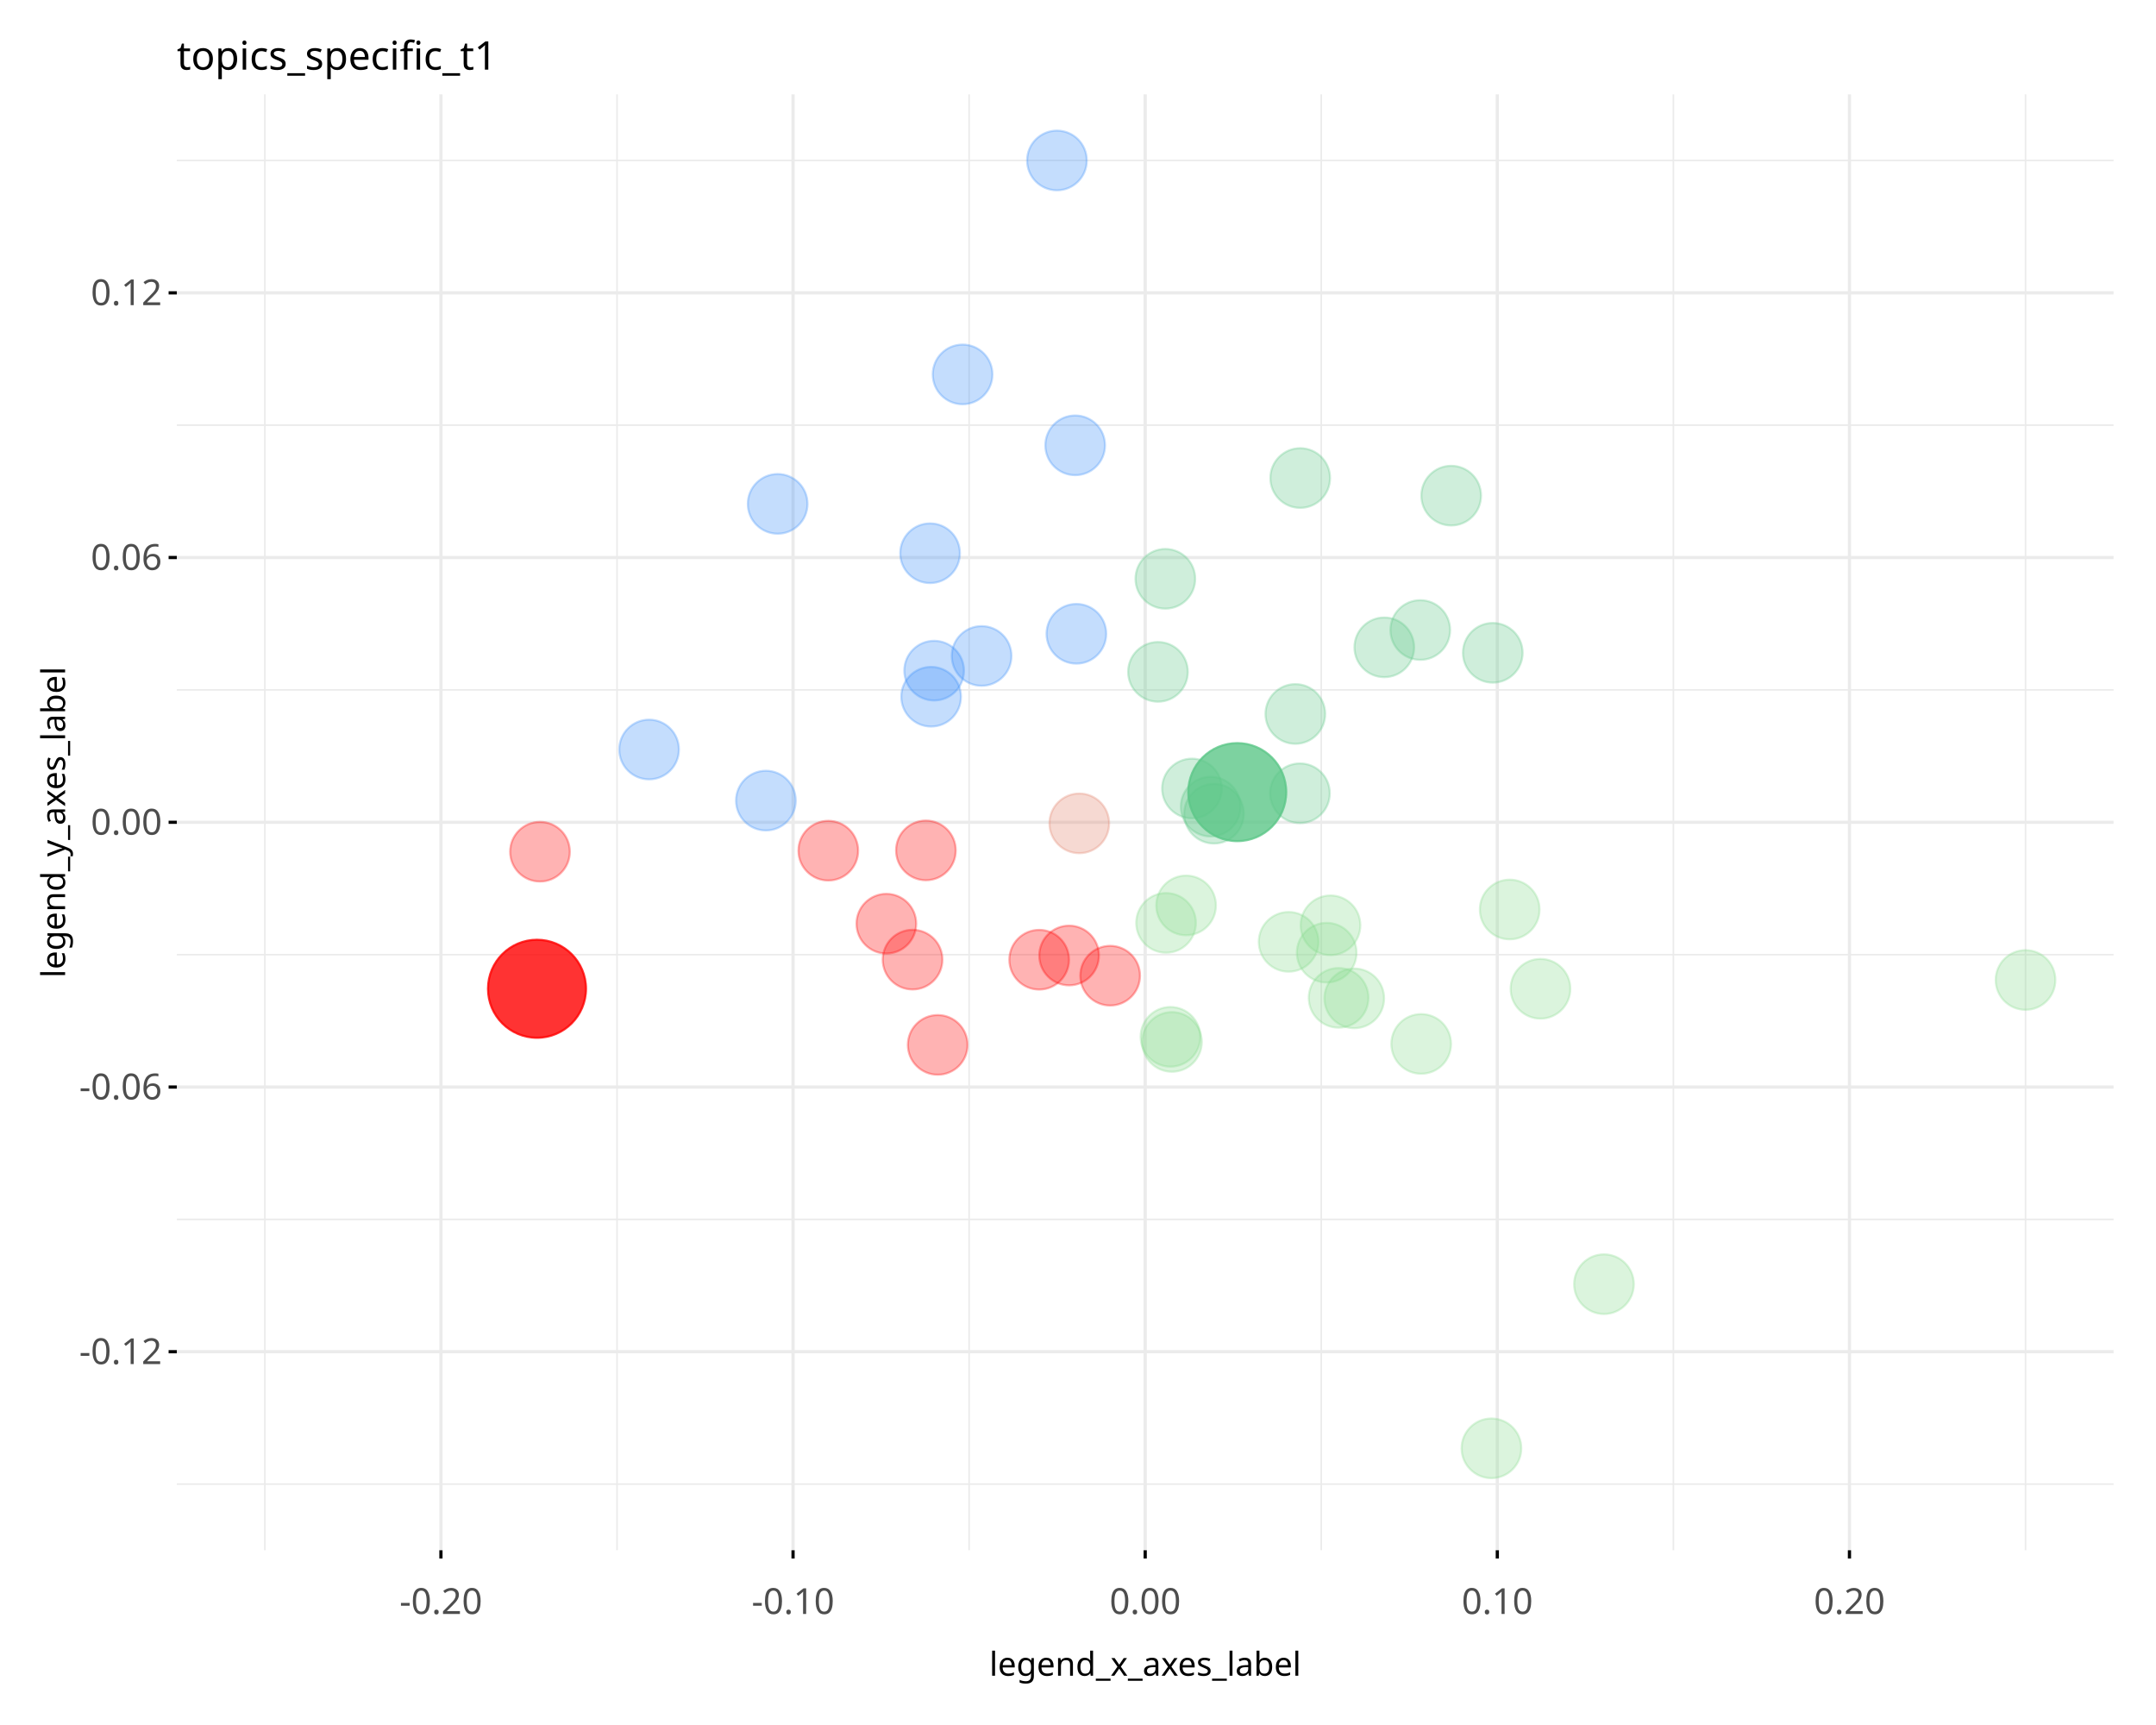
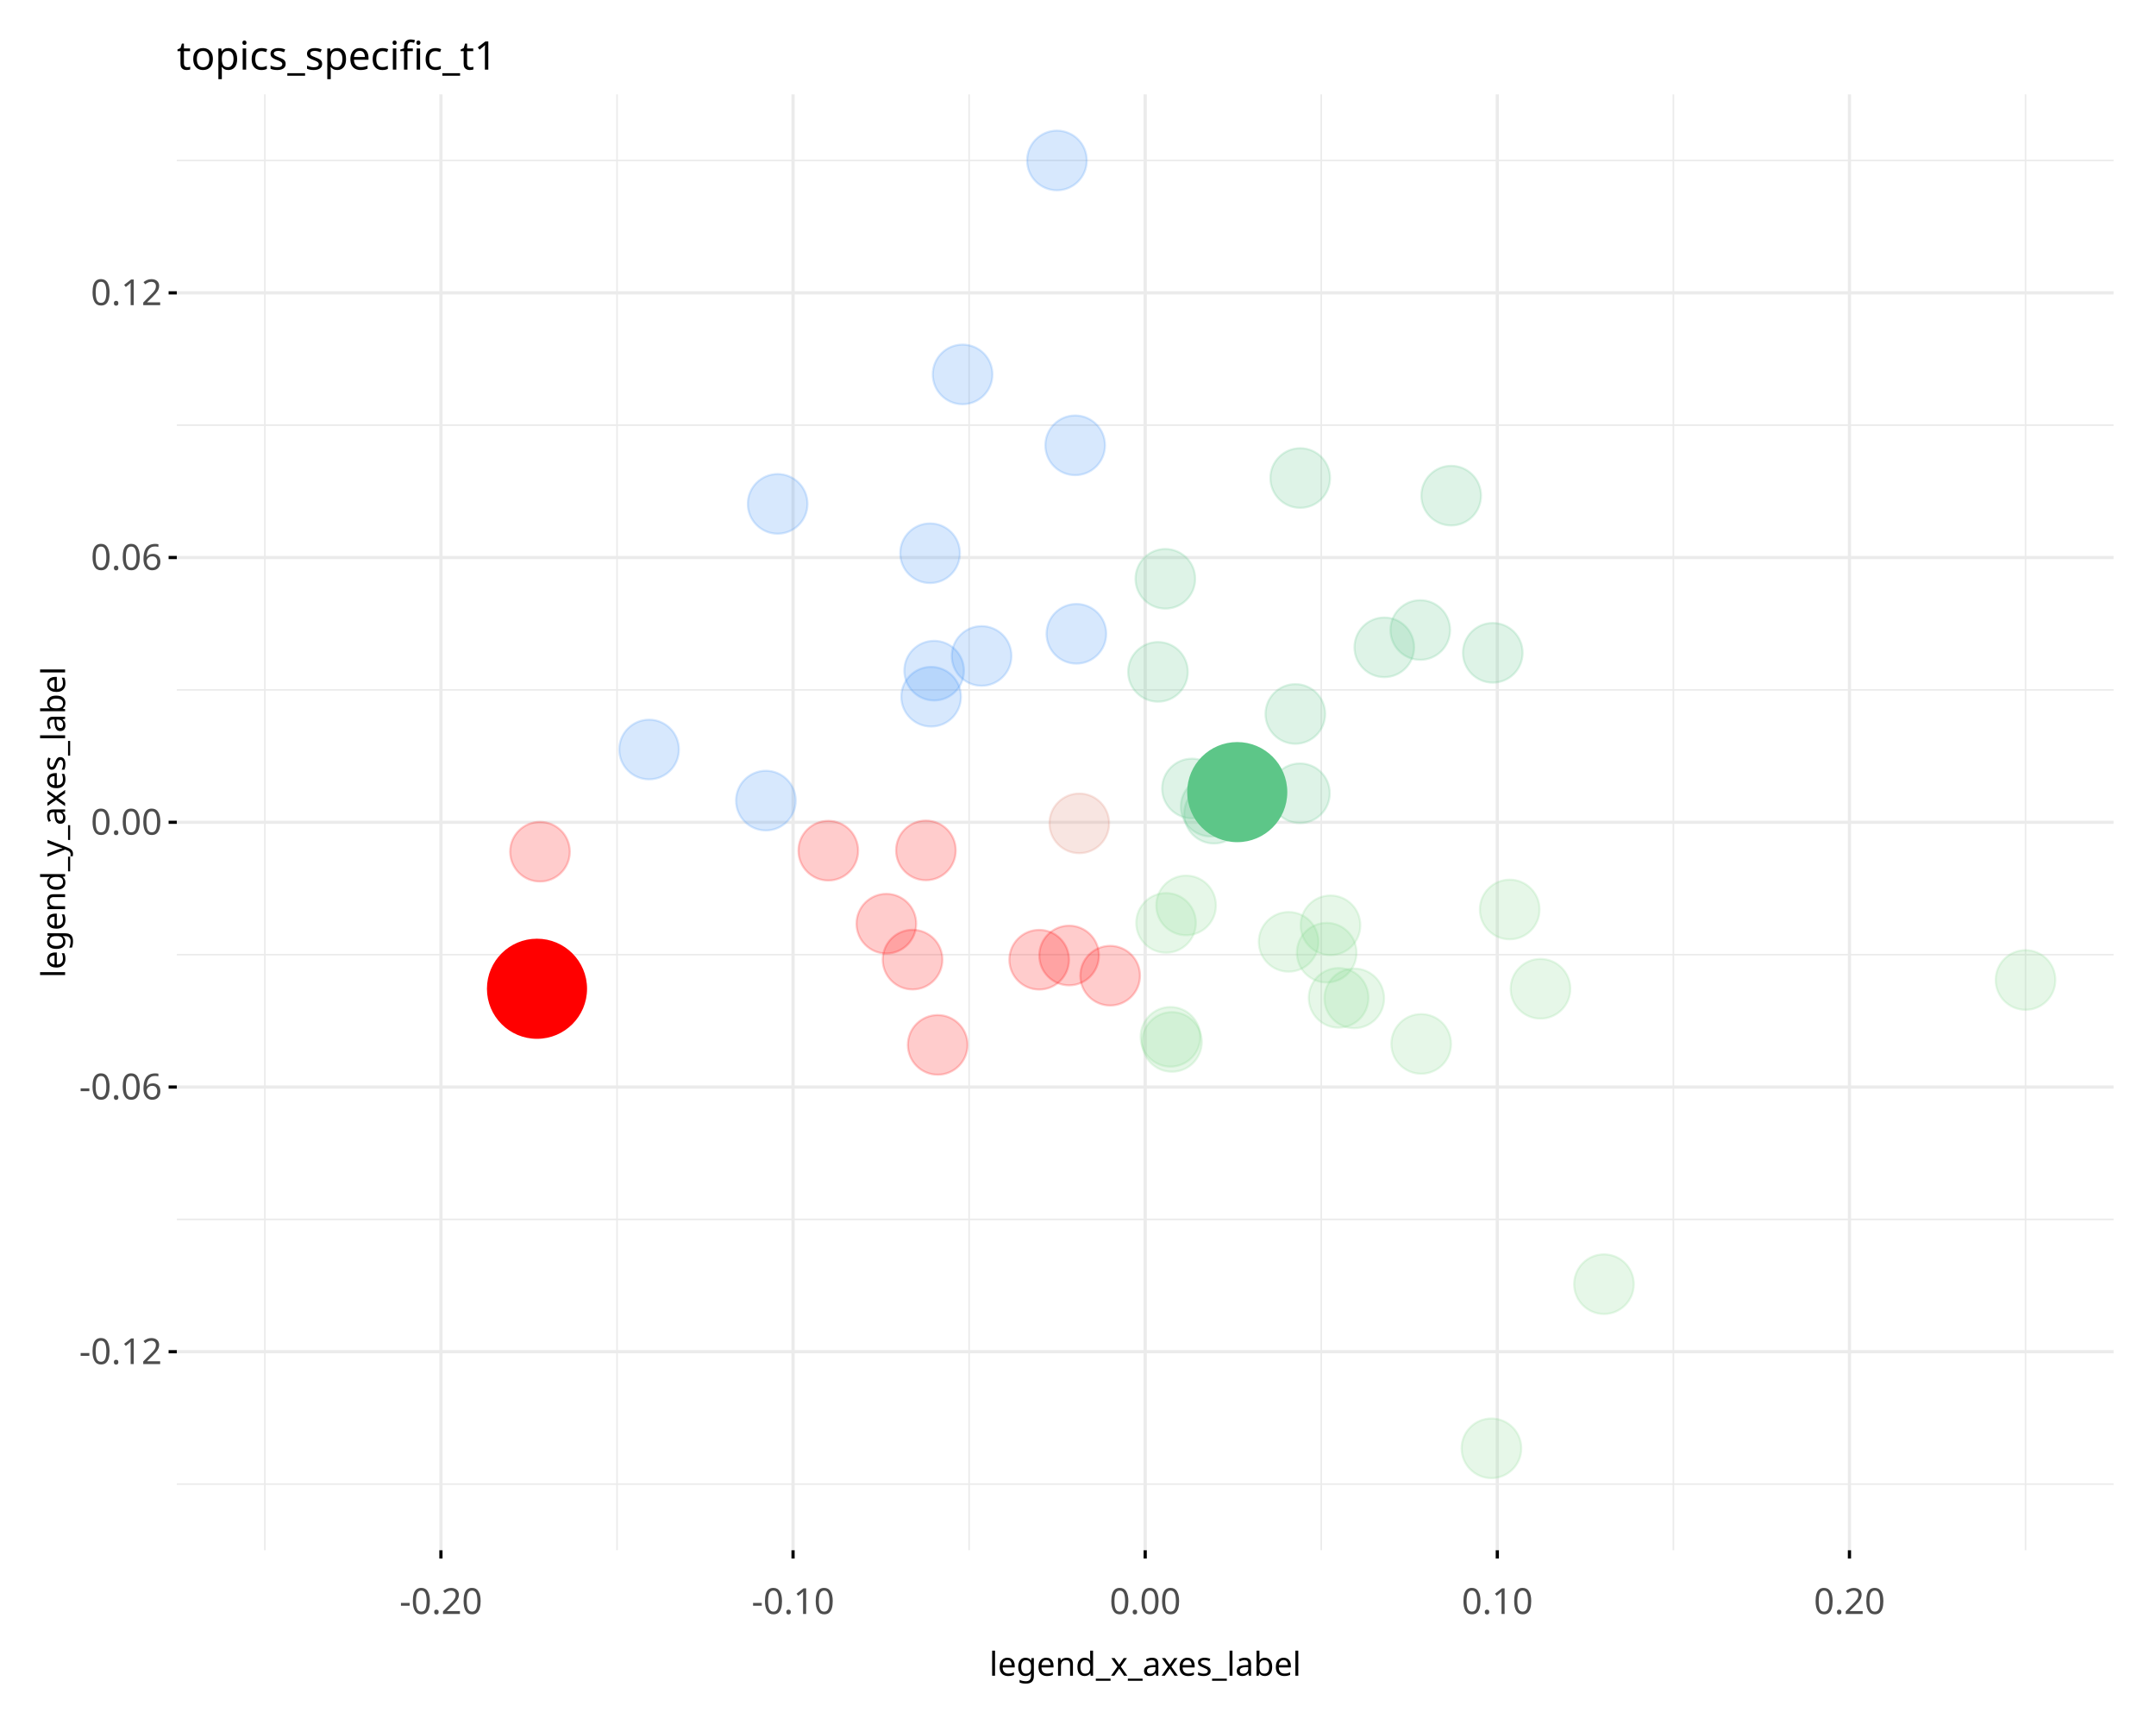
<svg xmlns="http://www.w3.org/2000/svg" class="svglite" data-engine-version="2.0" width="720.00pt" height="576.00pt" viewBox="0 0 720.00 576.00">
  <defs>
    <style type="text/css">
    .svglite line, .svglite polyline, .svglite polygon, .svglite path, .svglite rect, .svglite circle {
      fill: none;
      stroke: #000000;
      stroke-linecap: round;
      stroke-linejoin: round;
      stroke-miterlimit: 10.00;
    }
  </style>
  </defs>
  <rect width="100%" height="100%" style="stroke: none; fill: #FFFFFF;" />
  <defs>
    <clipPath id="cpMC4wMHw3MjAuMDB8MC4wMHw1NzYuMDA=">
      <rect x="0.00" y="0.00" width="720.00" height="576.00" />
    </clipPath>
  </defs>
  <g clip-path="url(#cpMC4wMHw3MjAuMDB8MC4wMHw1NzYuMDA=)">
    <polyline points="59.05,495.56 705.83,495.56 " style="stroke-width: 0.53; stroke: #EBEBEB; stroke-linecap: butt;" />
    <polyline points="59.05,407.17 705.83,407.17 " style="stroke-width: 0.53; stroke: #EBEBEB; stroke-linecap: butt;" />
    <polyline points="59.05,318.77 705.83,318.77 " style="stroke-width: 0.53; stroke: #EBEBEB; stroke-linecap: butt;" />
    <polyline points="59.05,230.37 705.83,230.37 " style="stroke-width: 0.53; stroke: #EBEBEB; stroke-linecap: butt;" />
    <polyline points="59.05,141.97 705.83,141.97 " style="stroke-width: 0.53; stroke: #EBEBEB; stroke-linecap: butt;" />
    <polyline points="59.05,53.58 705.83,53.58 " style="stroke-width: 0.53; stroke: #EBEBEB; stroke-linecap: butt;" />
    <polyline points="88.45,517.66 88.45,31.48 " style="stroke-width: 0.53; stroke: #EBEBEB; stroke-linecap: butt;" />
    <polyline points="206.05,517.66 206.05,31.48 " style="stroke-width: 0.53; stroke: #EBEBEB; stroke-linecap: butt;" />
    <polyline points="323.64,517.66 323.64,31.48 " style="stroke-width: 0.53; stroke: #EBEBEB; stroke-linecap: butt;" />
    <polyline points="441.24,517.66 441.24,31.48 " style="stroke-width: 0.53; stroke: #EBEBEB; stroke-linecap: butt;" />
    <polyline points="558.83,517.66 558.83,31.48 " style="stroke-width: 0.53; stroke: #EBEBEB; stroke-linecap: butt;" />
    <polyline points="676.43,517.66 676.43,31.48 " style="stroke-width: 0.53; stroke: #EBEBEB; stroke-linecap: butt;" />
    <polyline points="59.05,451.36 705.83,451.36 " style="stroke-width: 1.07; stroke: #EBEBEB; stroke-linecap: butt;" />
    <polyline points="59.05,362.97 705.83,362.97 " style="stroke-width: 1.07; stroke: #EBEBEB; stroke-linecap: butt;" />
    <polyline points="59.05,274.57 705.83,274.57 " style="stroke-width: 1.07; stroke: #EBEBEB; stroke-linecap: butt;" />
    <polyline points="59.05,186.17 705.83,186.17 " style="stroke-width: 1.07; stroke: #EBEBEB; stroke-linecap: butt;" />
    <polyline points="59.05,97.78 705.83,97.78 " style="stroke-width: 1.07; stroke: #EBEBEB; stroke-linecap: butt;" />
    <polyline points="147.25,517.66 147.25,31.48 " style="stroke-width: 1.07; stroke: #EBEBEB; stroke-linecap: butt;" />
    <polyline points="264.84,517.66 264.84,31.48 " style="stroke-width: 1.07; stroke: #EBEBEB; stroke-linecap: butt;" />
    <polyline points="382.44,517.66 382.44,31.48 " style="stroke-width: 1.07; stroke: #EBEBEB; stroke-linecap: butt;" />
    <polyline points="500.03,517.66 500.03,31.48 " style="stroke-width: 1.07; stroke: #EBEBEB; stroke-linecap: butt;" />
    <polyline points="617.63,517.66 617.63,31.48 " style="stroke-width: 1.07; stroke: #EBEBEB; stroke-linecap: butt;" />
-     <circle cx="389.17" cy="193.27" r="9.96" style="stroke-width: 0.71; stroke: #5DC688; stroke-opacity: 0.30; fill: #5DC688; fill-opacity: 0.30;" />
-     <circle cx="310.95" cy="232.64" r="9.96" style="stroke-width: 0.71; stroke: #398CF9; stroke-opacity: 0.30; fill: #398CF9; fill-opacity: 0.30;" />
-     <circle cx="310.60" cy="184.73" r="9.96" style="stroke-width: 0.71; stroke: #398CF9; stroke-opacity: 0.30; fill: #398CF9; fill-opacity: 0.30;" />
-     <circle cx="321.46" cy="125.02" r="9.96" style="stroke-width: 0.71; stroke: #398CF9; stroke-opacity: 0.30; fill: #398CF9; fill-opacity: 0.30;" />
-     <circle cx="474.30" cy="210.37" r="9.96" style="stroke-width: 0.71; stroke: #5DC688; stroke-opacity: 0.30; fill: #5DC688; fill-opacity: 0.30;" />
-     <circle cx="462.29" cy="216.15" r="9.96" style="stroke-width: 0.71; stroke: #5DC688; stroke-opacity: 0.30; fill: #5DC688; fill-opacity: 0.30;" />
-     <circle cx="327.81" cy="219.03" r="9.96" style="stroke-width: 0.71; stroke: #398CF9; stroke-opacity: 0.30; fill: #398CF9; fill-opacity: 0.30;" />
-     <circle cx="357.03" cy="319.05" r="9.96" style="stroke-width: 0.71; stroke: #FF0000; stroke-opacity: 0.30; fill: #FF0000; fill-opacity: 0.30;" />
-     <circle cx="676.43" cy="327.23" r="9.96" style="stroke-width: 0.71; stroke: #85DB8E; stroke-opacity: 0.30; fill: #85DB8E; fill-opacity: 0.30;" />
-     <circle cx="443.05" cy="318.11" r="9.96" style="stroke-width: 0.71; stroke: #85DB8E; stroke-opacity: 0.30; fill: #85DB8E; fill-opacity: 0.30;" />
-     <circle cx="347.04" cy="320.46" r="9.96" style="stroke-width: 0.71; stroke: #FF0000; stroke-opacity: 0.30; fill: #FF0000; fill-opacity: 0.30;" />
-     <circle cx="430.34" cy="314.49" r="9.96" style="stroke-width: 0.71; stroke: #85DB8E; stroke-opacity: 0.30; fill: #85DB8E; fill-opacity: 0.30;" />
-     <circle cx="386.71" cy="224.34" r="9.96" style="stroke-width: 0.71; stroke: #5DC688; stroke-opacity: 0.30; fill: #5DC688; fill-opacity: 0.30;" />
-     <circle cx="444.32" cy="308.97" r="9.96" style="stroke-width: 0.71; stroke: #85DB8E; stroke-opacity: 0.30; fill: #85DB8E; fill-opacity: 0.30;" />
-     <circle cx="255.77" cy="267.33" r="9.96" style="stroke-width: 0.71; stroke: #398CF9; stroke-opacity: 0.30; fill: #398CF9; fill-opacity: 0.30;" />
-     <circle cx="498.52" cy="217.98" r="9.96" style="stroke-width: 0.71; stroke: #5DC688; stroke-opacity: 0.30; fill: #5DC688; fill-opacity: 0.30;" />
-     <circle cx="434.12" cy="264.88" r="9.96" style="stroke-width: 0.71; stroke: #5DC688; stroke-opacity: 0.30; fill: #5DC688; fill-opacity: 0.30;" />
-     <circle cx="360.43" cy="274.93" r="9.96" style="stroke-width: 0.71; stroke: #E07F6A; stroke-opacity: 0.30; fill: #E07F6A; fill-opacity: 0.30;" />
-     <circle cx="296.00" cy="308.43" r="9.96" style="stroke-width: 0.71; stroke: #FF0000; stroke-opacity: 0.30; fill: #FF0000; fill-opacity: 0.30;" />
-     <circle cx="405.41" cy="271.70" r="9.96" style="stroke-width: 0.71; stroke: #5DC688; stroke-opacity: 0.30; fill: #5DC688; fill-opacity: 0.30;" />
-     <circle cx="535.65" cy="428.80" r="9.96" style="stroke-width: 0.71; stroke: #85DB8E; stroke-opacity: 0.30; fill: #85DB8E; fill-opacity: 0.30;" />
-     <circle cx="484.63" cy="165.50" r="9.96" style="stroke-width: 0.71; stroke: #5DC688; stroke-opacity: 0.30; fill: #5DC688; fill-opacity: 0.30;" />
-     <circle cx="313.15" cy="348.90" r="9.96" style="stroke-width: 0.71; stroke: #FF0000; stroke-opacity: 0.30; fill: #FF0000; fill-opacity: 0.30;" />
-     <circle cx="276.61" cy="284.05" r="9.96" style="stroke-width: 0.71; stroke: #FF0000; stroke-opacity: 0.30; fill: #FF0000; fill-opacity: 0.30;" />
-     <circle cx="311.96" cy="223.94" r="9.96" style="stroke-width: 0.71; stroke: #398CF9; stroke-opacity: 0.30; fill: #398CF9; fill-opacity: 0.30;" />
-     <circle cx="404.31" cy="269.35" r="9.96" style="stroke-width: 0.71; stroke: #5DC688; stroke-opacity: 0.30; fill: #5DC688; fill-opacity: 0.30;" />
-     <circle cx="304.75" cy="320.43" r="9.96" style="stroke-width: 0.71; stroke: #FF0000; stroke-opacity: 0.30; fill: #FF0000; fill-opacity: 0.30;" />
-     <circle cx="216.76" cy="250.27" r="9.96" style="stroke-width: 0.71; stroke: #398CF9; stroke-opacity: 0.30; fill: #398CF9; fill-opacity: 0.30;" />
-     <circle cx="504.17" cy="303.69" r="9.96" style="stroke-width: 0.71; stroke: #85DB8E; stroke-opacity: 0.30; fill: #85DB8E; fill-opacity: 0.30;" />
-     <circle cx="434.21" cy="159.62" r="9.96" style="stroke-width: 0.71; stroke: #5DC688; stroke-opacity: 0.30; fill: #5DC688; fill-opacity: 0.30;" />
-     <circle cx="259.70" cy="168.25" r="9.96" style="stroke-width: 0.71; stroke: #398CF9; stroke-opacity: 0.30; fill: #398CF9; fill-opacity: 0.30;" />
-     <circle cx="352.97" cy="53.58" r="9.96" style="stroke-width: 0.71; stroke: #398CF9; stroke-opacity: 0.30; fill: #398CF9; fill-opacity: 0.30;" />
-     <circle cx="389.41" cy="308.16" r="9.96" style="stroke-width: 0.71; stroke: #85DB8E; stroke-opacity: 0.30; fill: #85DB8E; fill-opacity: 0.30;" />
-     <circle cx="370.74" cy="325.79" r="9.96" style="stroke-width: 0.71; stroke: #FF0000; stroke-opacity: 0.30; fill: #FF0000; fill-opacity: 0.30;" />
-     <circle cx="452.26" cy="333.36" r="9.96" style="stroke-width: 0.71; stroke: #85DB8E; stroke-opacity: 0.30; fill: #85DB8E; fill-opacity: 0.30;" />
-     <circle cx="432.58" cy="238.40" r="9.96" style="stroke-width: 0.71; stroke: #5DC688; stroke-opacity: 0.30; fill: #5DC688; fill-opacity: 0.30;" />
-     <circle cx="514.45" cy="330.17" r="9.96" style="stroke-width: 0.71; stroke: #85DB8E; stroke-opacity: 0.30; fill: #85DB8E; fill-opacity: 0.30;" />
-     <circle cx="398.06" cy="263.29" r="9.96" style="stroke-width: 0.71; stroke: #5DC688; stroke-opacity: 0.30; fill: #5DC688; fill-opacity: 0.30;" />
-     <circle cx="447.03" cy="333.19" r="9.96" style="stroke-width: 0.71; stroke: #85DB8E; stroke-opacity: 0.30; fill: #85DB8E; fill-opacity: 0.30;" />
-     <circle cx="180.33" cy="284.39" r="9.96" style="stroke-width: 0.71; stroke: #FF0000; stroke-opacity: 0.30; fill: #FF0000; fill-opacity: 0.30;" />
-     <circle cx="474.61" cy="348.58" r="9.96" style="stroke-width: 0.71; stroke: #85DB8E; stroke-opacity: 0.30; fill: #85DB8E; fill-opacity: 0.30;" />
-     <circle cx="390.88" cy="346.21" r="9.96" style="stroke-width: 0.71; stroke: #85DB8E; stroke-opacity: 0.30; fill: #85DB8E; fill-opacity: 0.30;" />
-     <circle cx="359.06" cy="148.70" r="9.96" style="stroke-width: 0.71; stroke: #398CF9; stroke-opacity: 0.30; fill: #398CF9; fill-opacity: 0.30;" />
-     <circle cx="309.21" cy="283.96" r="9.96" style="stroke-width: 0.71; stroke: #FF0000; stroke-opacity: 0.30; fill: #FF0000; fill-opacity: 0.30;" />
-     <circle cx="391.38" cy="347.91" r="9.96" style="stroke-width: 0.71; stroke: #85DB8E; stroke-opacity: 0.30; fill: #85DB8E; fill-opacity: 0.30;" />
-     <circle cx="498.07" cy="483.61" r="9.96" style="stroke-width: 0.71; stroke: #85DB8E; stroke-opacity: 0.30; fill: #85DB8E; fill-opacity: 0.30;" />
-     <circle cx="359.46" cy="211.63" r="9.96" style="stroke-width: 0.71; stroke: #398CF9; stroke-opacity: 0.30; fill: #398CF9; fill-opacity: 0.30;" />
-     <circle cx="396.10" cy="302.33" r="9.96" style="stroke-width: 0.71; stroke: #85DB8E; stroke-opacity: 0.30; fill: #85DB8E; fill-opacity: 0.30;" />
-     <circle cx="413.18" cy="264.50" r="16.36" style="stroke-width: 0.71; stroke: #5DC688; stroke-opacity: 0.80; fill: #5DC688; fill-opacity: 0.80;" />
-     <circle cx="179.33" cy="330.16" r="16.36" style="stroke-width: 0.71; stroke: #FF0000; stroke-opacity: 0.80; fill: #FF0000; fill-opacity: 0.80;" />
+     <circle cx="389.17" cy="193.27" r="9.96" style="stroke-width: 0.71; stroke: #5DC688; stroke-opacity: 0.20; fill: #5DC688; fill-opacity: 0.20;" />
+     <circle cx="310.95" cy="232.64" r="9.96" style="stroke-width: 0.71; stroke: #398CF9; stroke-opacity: 0.20; fill: #398CF9; fill-opacity: 0.20;" />
+     <circle cx="310.60" cy="184.73" r="9.96" style="stroke-width: 0.71; stroke: #398CF9; stroke-opacity: 0.20; fill: #398CF9; fill-opacity: 0.20;" />
+     <circle cx="321.46" cy="125.02" r="9.96" style="stroke-width: 0.71; stroke: #398CF9; stroke-opacity: 0.20; fill: #398CF9; fill-opacity: 0.20;" />
+     <circle cx="474.30" cy="210.37" r="9.96" style="stroke-width: 0.71; stroke: #5DC688; stroke-opacity: 0.20; fill: #5DC688; fill-opacity: 0.20;" />
+     <circle cx="462.29" cy="216.15" r="9.96" style="stroke-width: 0.71; stroke: #5DC688; stroke-opacity: 0.20; fill: #5DC688; fill-opacity: 0.20;" />
+     <circle cx="327.81" cy="219.03" r="9.96" style="stroke-width: 0.71; stroke: #398CF9; stroke-opacity: 0.20; fill: #398CF9; fill-opacity: 0.20;" />
+     <circle cx="357.03" cy="319.05" r="9.96" style="stroke-width: 0.71; stroke: #FF0000; stroke-opacity: 0.20; fill: #FF0000; fill-opacity: 0.20;" />
+     <circle cx="676.43" cy="327.23" r="9.96" style="stroke-width: 0.71; stroke: #85DB8E; stroke-opacity: 0.20; fill: #85DB8E; fill-opacity: 0.20;" />
+     <circle cx="443.05" cy="318.11" r="9.96" style="stroke-width: 0.71; stroke: #85DB8E; stroke-opacity: 0.20; fill: #85DB8E; fill-opacity: 0.20;" />
+     <circle cx="347.04" cy="320.46" r="9.96" style="stroke-width: 0.71; stroke: #FF0000; stroke-opacity: 0.20; fill: #FF0000; fill-opacity: 0.20;" />
+     <circle cx="430.34" cy="314.49" r="9.96" style="stroke-width: 0.71; stroke: #85DB8E; stroke-opacity: 0.20; fill: #85DB8E; fill-opacity: 0.20;" />
+     <circle cx="386.71" cy="224.34" r="9.96" style="stroke-width: 0.71; stroke: #5DC688; stroke-opacity: 0.20; fill: #5DC688; fill-opacity: 0.20;" />
+     <circle cx="444.32" cy="308.97" r="9.96" style="stroke-width: 0.71; stroke: #85DB8E; stroke-opacity: 0.20; fill: #85DB8E; fill-opacity: 0.20;" />
+     <circle cx="255.77" cy="267.33" r="9.96" style="stroke-width: 0.71; stroke: #398CF9; stroke-opacity: 0.20; fill: #398CF9; fill-opacity: 0.20;" />
+     <circle cx="498.52" cy="217.98" r="9.96" style="stroke-width: 0.71; stroke: #5DC688; stroke-opacity: 0.20; fill: #5DC688; fill-opacity: 0.20;" />
+     <circle cx="434.12" cy="264.88" r="9.96" style="stroke-width: 0.71; stroke: #5DC688; stroke-opacity: 0.20; fill: #5DC688; fill-opacity: 0.20;" />
+     <circle cx="360.43" cy="274.93" r="9.96" style="stroke-width: 0.71; stroke: #E07F6A; stroke-opacity: 0.20; fill: #E07F6A; fill-opacity: 0.20;" />
+     <circle cx="296.00" cy="308.43" r="9.96" style="stroke-width: 0.71; stroke: #FF0000; stroke-opacity: 0.20; fill: #FF0000; fill-opacity: 0.20;" />
+     <circle cx="405.41" cy="271.70" r="9.96" style="stroke-width: 0.71; stroke: #5DC688; stroke-opacity: 0.20; fill: #5DC688; fill-opacity: 0.20;" />
+     <circle cx="535.65" cy="428.80" r="9.96" style="stroke-width: 0.71; stroke: #85DB8E; stroke-opacity: 0.20; fill: #85DB8E; fill-opacity: 0.20;" />
+     <circle cx="484.63" cy="165.50" r="9.96" style="stroke-width: 0.71; stroke: #5DC688; stroke-opacity: 0.20; fill: #5DC688; fill-opacity: 0.20;" />
+     <circle cx="313.15" cy="348.90" r="9.96" style="stroke-width: 0.71; stroke: #FF0000; stroke-opacity: 0.20; fill: #FF0000; fill-opacity: 0.20;" />
+     <circle cx="276.61" cy="284.05" r="9.96" style="stroke-width: 0.71; stroke: #FF0000; stroke-opacity: 0.20; fill: #FF0000; fill-opacity: 0.20;" />
+     <circle cx="311.96" cy="223.94" r="9.96" style="stroke-width: 0.71; stroke: #398CF9; stroke-opacity: 0.20; fill: #398CF9; fill-opacity: 0.20;" />
+     <circle cx="404.31" cy="269.35" r="9.96" style="stroke-width: 0.71; stroke: #5DC688; stroke-opacity: 0.20; fill: #5DC688; fill-opacity: 0.20;" />
+     <circle cx="304.75" cy="320.43" r="9.96" style="stroke-width: 0.71; stroke: #FF0000; stroke-opacity: 0.20; fill: #FF0000; fill-opacity: 0.20;" />
+     <circle cx="216.76" cy="250.27" r="9.96" style="stroke-width: 0.71; stroke: #398CF9; stroke-opacity: 0.20; fill: #398CF9; fill-opacity: 0.20;" />
+     <circle cx="504.17" cy="303.69" r="9.96" style="stroke-width: 0.71; stroke: #85DB8E; stroke-opacity: 0.20; fill: #85DB8E; fill-opacity: 0.20;" />
+     <circle cx="434.21" cy="159.62" r="9.96" style="stroke-width: 0.71; stroke: #5DC688; stroke-opacity: 0.20; fill: #5DC688; fill-opacity: 0.20;" />
+     <circle cx="259.70" cy="168.25" r="9.96" style="stroke-width: 0.71; stroke: #398CF9; stroke-opacity: 0.20; fill: #398CF9; fill-opacity: 0.20;" />
+     <circle cx="352.97" cy="53.58" r="9.96" style="stroke-width: 0.71; stroke: #398CF9; stroke-opacity: 0.20; fill: #398CF9; fill-opacity: 0.20;" />
+     <circle cx="389.41" cy="308.16" r="9.96" style="stroke-width: 0.71; stroke: #85DB8E; stroke-opacity: 0.20; fill: #85DB8E; fill-opacity: 0.20;" />
+     <circle cx="370.74" cy="325.79" r="9.96" style="stroke-width: 0.71; stroke: #FF0000; stroke-opacity: 0.20; fill: #FF0000; fill-opacity: 0.20;" />
+     <circle cx="452.26" cy="333.36" r="9.96" style="stroke-width: 0.71; stroke: #85DB8E; stroke-opacity: 0.20; fill: #85DB8E; fill-opacity: 0.20;" />
+     <circle cx="432.58" cy="238.40" r="9.96" style="stroke-width: 0.71; stroke: #5DC688; stroke-opacity: 0.20; fill: #5DC688; fill-opacity: 0.20;" />
+     <circle cx="514.45" cy="330.17" r="9.96" style="stroke-width: 0.71; stroke: #85DB8E; stroke-opacity: 0.20; fill: #85DB8E; fill-opacity: 0.20;" />
+     <circle cx="398.06" cy="263.29" r="9.96" style="stroke-width: 0.71; stroke: #5DC688; stroke-opacity: 0.20; fill: #5DC688; fill-opacity: 0.20;" />
+     <circle cx="447.03" cy="333.19" r="9.96" style="stroke-width: 0.71; stroke: #85DB8E; stroke-opacity: 0.20; fill: #85DB8E; fill-opacity: 0.20;" />
+     <circle cx="180.33" cy="284.39" r="9.96" style="stroke-width: 0.71; stroke: #FF0000; stroke-opacity: 0.20; fill: #FF0000; fill-opacity: 0.20;" />
+     <circle cx="474.61" cy="348.58" r="9.96" style="stroke-width: 0.71; stroke: #85DB8E; stroke-opacity: 0.20; fill: #85DB8E; fill-opacity: 0.20;" />
+     <circle cx="390.88" cy="346.21" r="9.96" style="stroke-width: 0.71; stroke: #85DB8E; stroke-opacity: 0.20; fill: #85DB8E; fill-opacity: 0.20;" />
+     <circle cx="359.06" cy="148.70" r="9.96" style="stroke-width: 0.71; stroke: #398CF9; stroke-opacity: 0.20; fill: #398CF9; fill-opacity: 0.20;" />
+     <circle cx="309.21" cy="283.96" r="9.96" style="stroke-width: 0.71; stroke: #FF0000; stroke-opacity: 0.20; fill: #FF0000; fill-opacity: 0.20;" />
+     <circle cx="391.38" cy="347.91" r="9.96" style="stroke-width: 0.71; stroke: #85DB8E; stroke-opacity: 0.20; fill: #85DB8E; fill-opacity: 0.20;" />
+     <circle cx="498.07" cy="483.61" r="9.96" style="stroke-width: 0.71; stroke: #85DB8E; stroke-opacity: 0.20; fill: #85DB8E; fill-opacity: 0.20;" />
+     <circle cx="359.46" cy="211.63" r="9.96" style="stroke-width: 0.71; stroke: #398CF9; stroke-opacity: 0.20; fill: #398CF9; fill-opacity: 0.20;" />
+     <circle cx="396.10" cy="302.33" r="9.96" style="stroke-width: 0.71; stroke: #85DB8E; stroke-opacity: 0.20; fill: #85DB8E; fill-opacity: 0.20;" />
+     <circle cx="413.18" cy="264.50" r="16.36" style="stroke-width: 0.71; stroke: #5DC688; fill: #5DC688;" />
+     <circle cx="179.33" cy="330.16" r="16.36" style="stroke-width: 0.71; stroke: #FF0000; fill: #FF0000;" />
    <text x="54.12" y="455.49" text-anchor="end" style="font-size: 12.00px; fill: #4D4D4D; font-family: sans;" textLength="27.35px" lengthAdjust="spacingAndGlyphs">-0.12</text>
    <text x="54.12" y="367.10" text-anchor="end" style="font-size: 12.00px; fill: #4D4D4D; font-family: sans;" textLength="27.35px" lengthAdjust="spacingAndGlyphs">-0.06</text>
    <text x="54.12" y="278.70" text-anchor="end" style="font-size: 12.00px; fill: #4D4D4D; font-family: sans;" textLength="23.36px" lengthAdjust="spacingAndGlyphs">0.00</text>
    <text x="54.12" y="190.30" text-anchor="end" style="font-size: 12.00px; fill: #4D4D4D; font-family: sans;" textLength="23.36px" lengthAdjust="spacingAndGlyphs">0.06</text>
    <text x="54.12" y="101.90" text-anchor="end" style="font-size: 12.00px; fill: #4D4D4D; font-family: sans;" textLength="23.36px" lengthAdjust="spacingAndGlyphs">0.12</text>
    <polyline points="56.31,451.36 59.05,451.36 " style="stroke-width: 1.07; stroke-linecap: butt;" />
    <polyline points="56.31,362.97 59.05,362.97 " style="stroke-width: 1.07; stroke-linecap: butt;" />
    <polyline points="56.31,274.57 59.05,274.57 " style="stroke-width: 1.07; stroke-linecap: butt;" />
    <polyline points="56.31,186.17 59.05,186.17 " style="stroke-width: 1.07; stroke-linecap: butt;" />
    <polyline points="56.31,97.78 59.05,97.78 " style="stroke-width: 1.07; stroke-linecap: butt;" />
    <polyline points="147.25,520.40 147.25,517.66 " style="stroke-width: 1.07; stroke-linecap: butt;" />
    <polyline points="264.84,520.40 264.84,517.66 " style="stroke-width: 1.07; stroke-linecap: butt;" />
    <polyline points="382.44,520.40 382.44,517.66 " style="stroke-width: 1.07; stroke-linecap: butt;" />
    <polyline points="500.03,520.40 500.03,517.66 " style="stroke-width: 1.07; stroke-linecap: butt;" />
    <polyline points="617.63,520.40 617.63,517.66 " style="stroke-width: 1.07; stroke-linecap: butt;" />
    <text x="147.25" y="538.92" text-anchor="middle" style="font-size: 12.00px; fill: #4D4D4D; font-family: sans;" textLength="27.35px" lengthAdjust="spacingAndGlyphs">-0.20</text>
    <text x="264.84" y="538.92" text-anchor="middle" style="font-size: 12.00px; fill: #4D4D4D; font-family: sans;" textLength="27.35px" lengthAdjust="spacingAndGlyphs">-0.10</text>
    <text x="382.44" y="538.92" text-anchor="middle" style="font-size: 12.00px; fill: #4D4D4D; font-family: sans;" textLength="23.36px" lengthAdjust="spacingAndGlyphs">0.00</text>
    <text x="500.03" y="538.92" text-anchor="middle" style="font-size: 12.00px; fill: #4D4D4D; font-family: sans;" textLength="23.36px" lengthAdjust="spacingAndGlyphs">0.10</text>
    <text x="617.63" y="538.92" text-anchor="middle" style="font-size: 12.00px; fill: #4D4D4D; font-family: sans;" textLength="23.36px" lengthAdjust="spacingAndGlyphs">0.20</text>
    <text x="382.44" y="559.54" text-anchor="middle" style="font-size: 11.00px; font-family: sans;" textLength="103.38px" lengthAdjust="spacingAndGlyphs">legend_x_axes_label</text>
    <text transform="translate(21.74,274.57) rotate(-90)" text-anchor="middle" style="font-size: 11.00px; font-family: sans;" textLength="103.38px" lengthAdjust="spacingAndGlyphs">legend_y_axes_label</text>
    <text x="59.05" y="23.26" style="font-size: 13.20px; font-family: sans;" textLength="104.21px" lengthAdjust="spacingAndGlyphs">topics_specific_t1</text>
  </g>
</svg>
